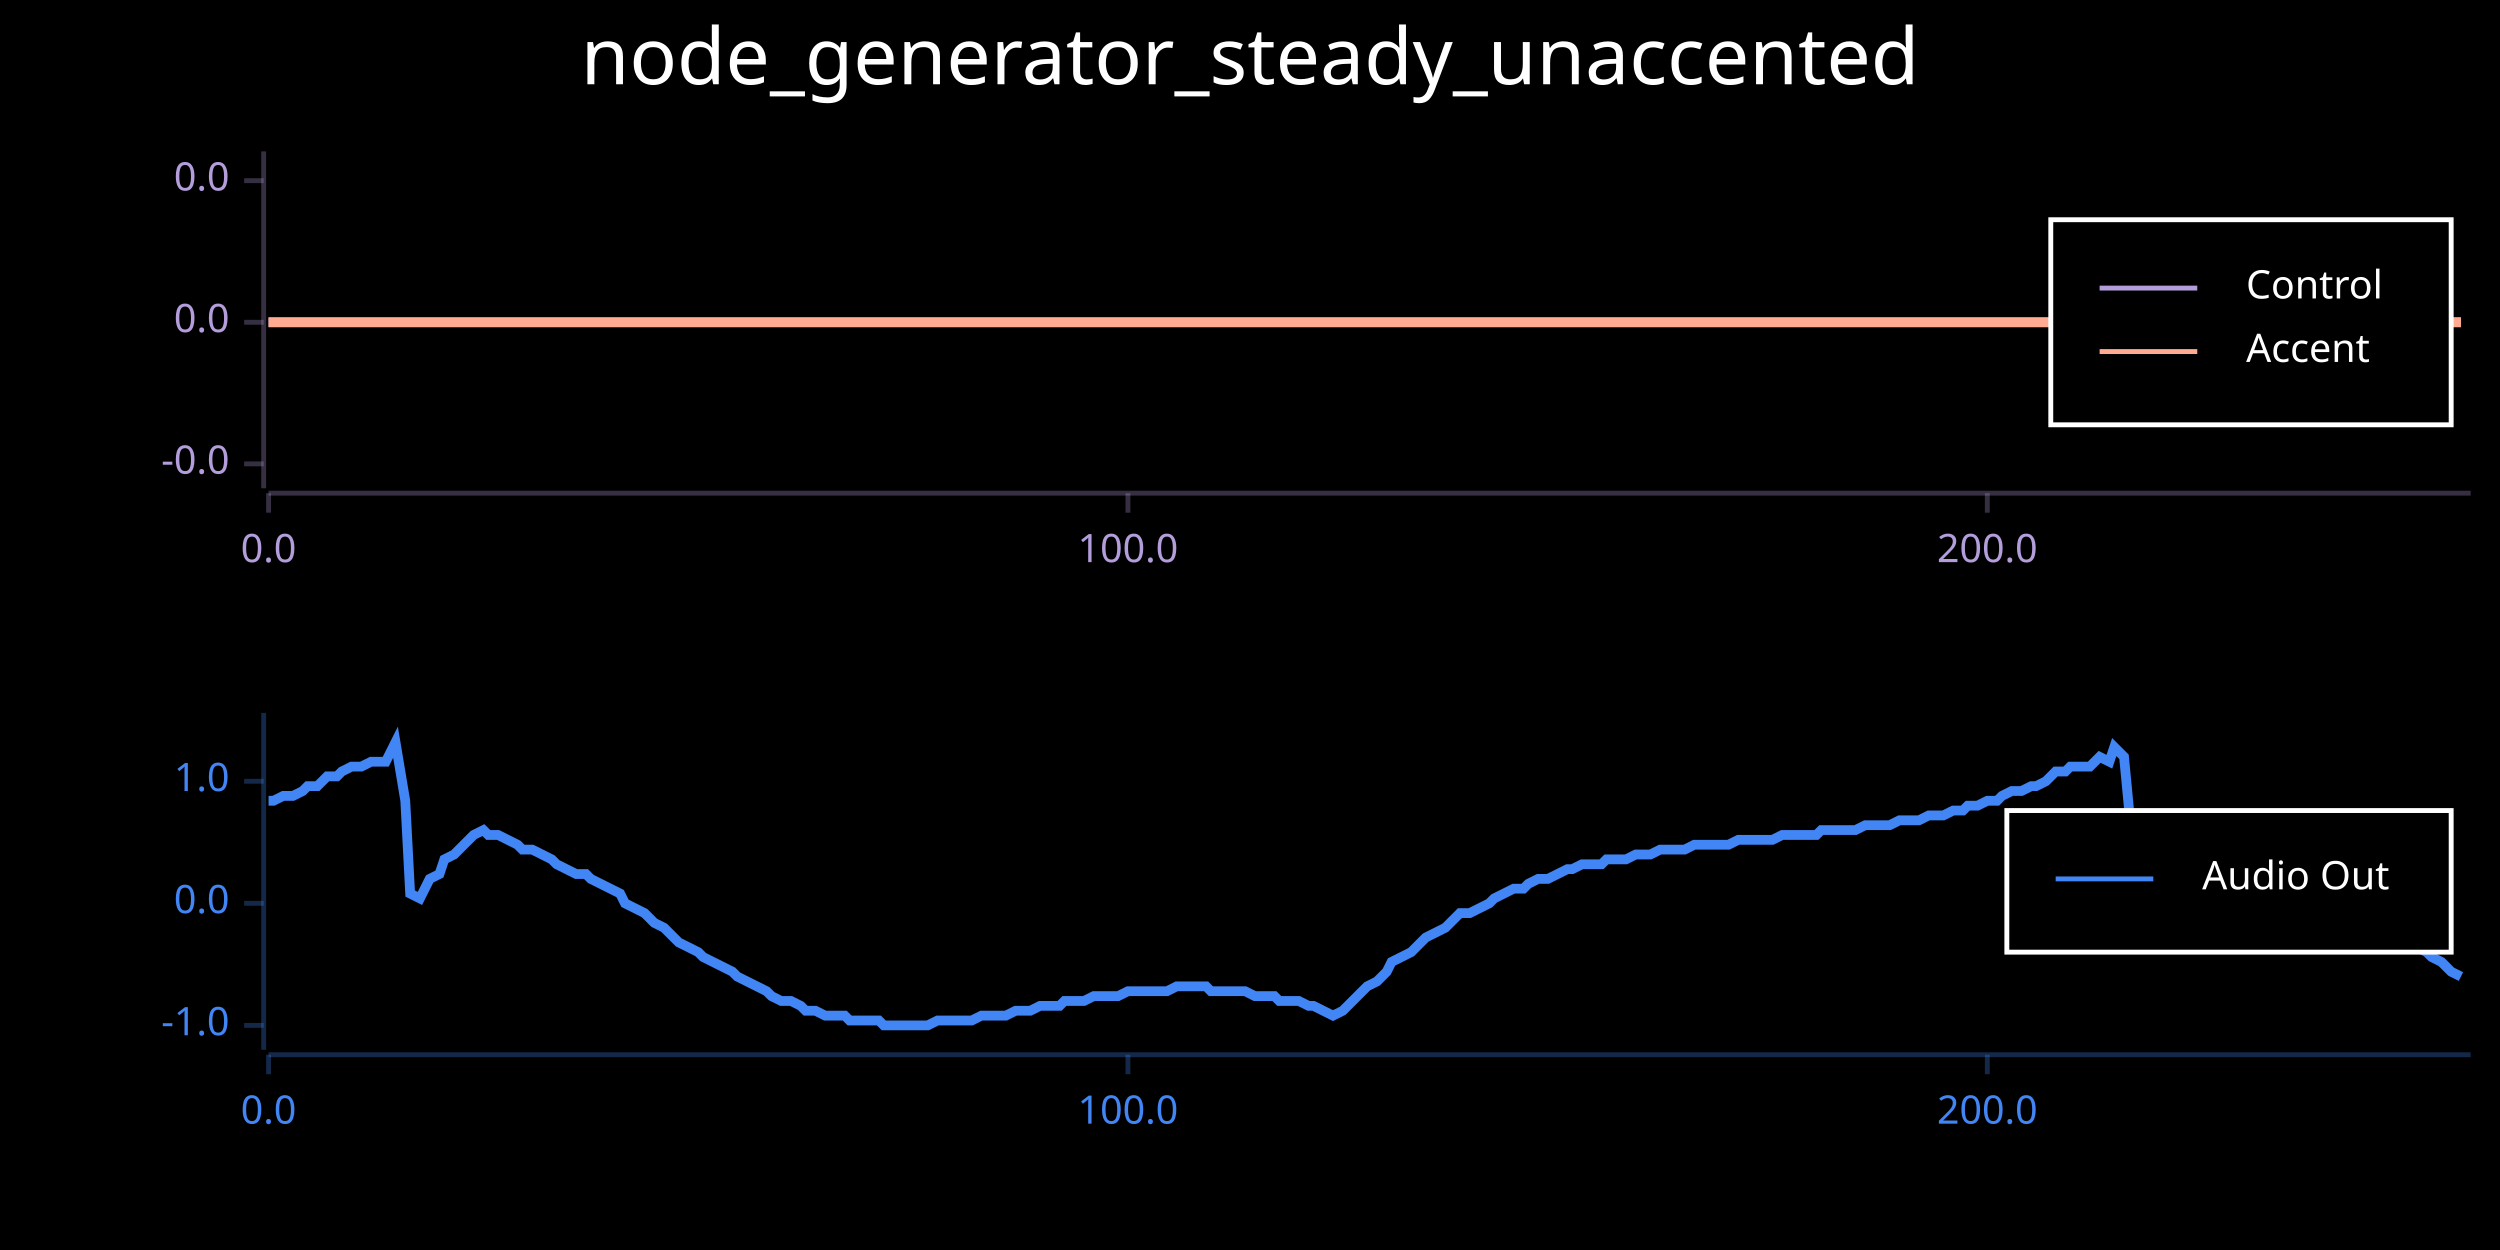
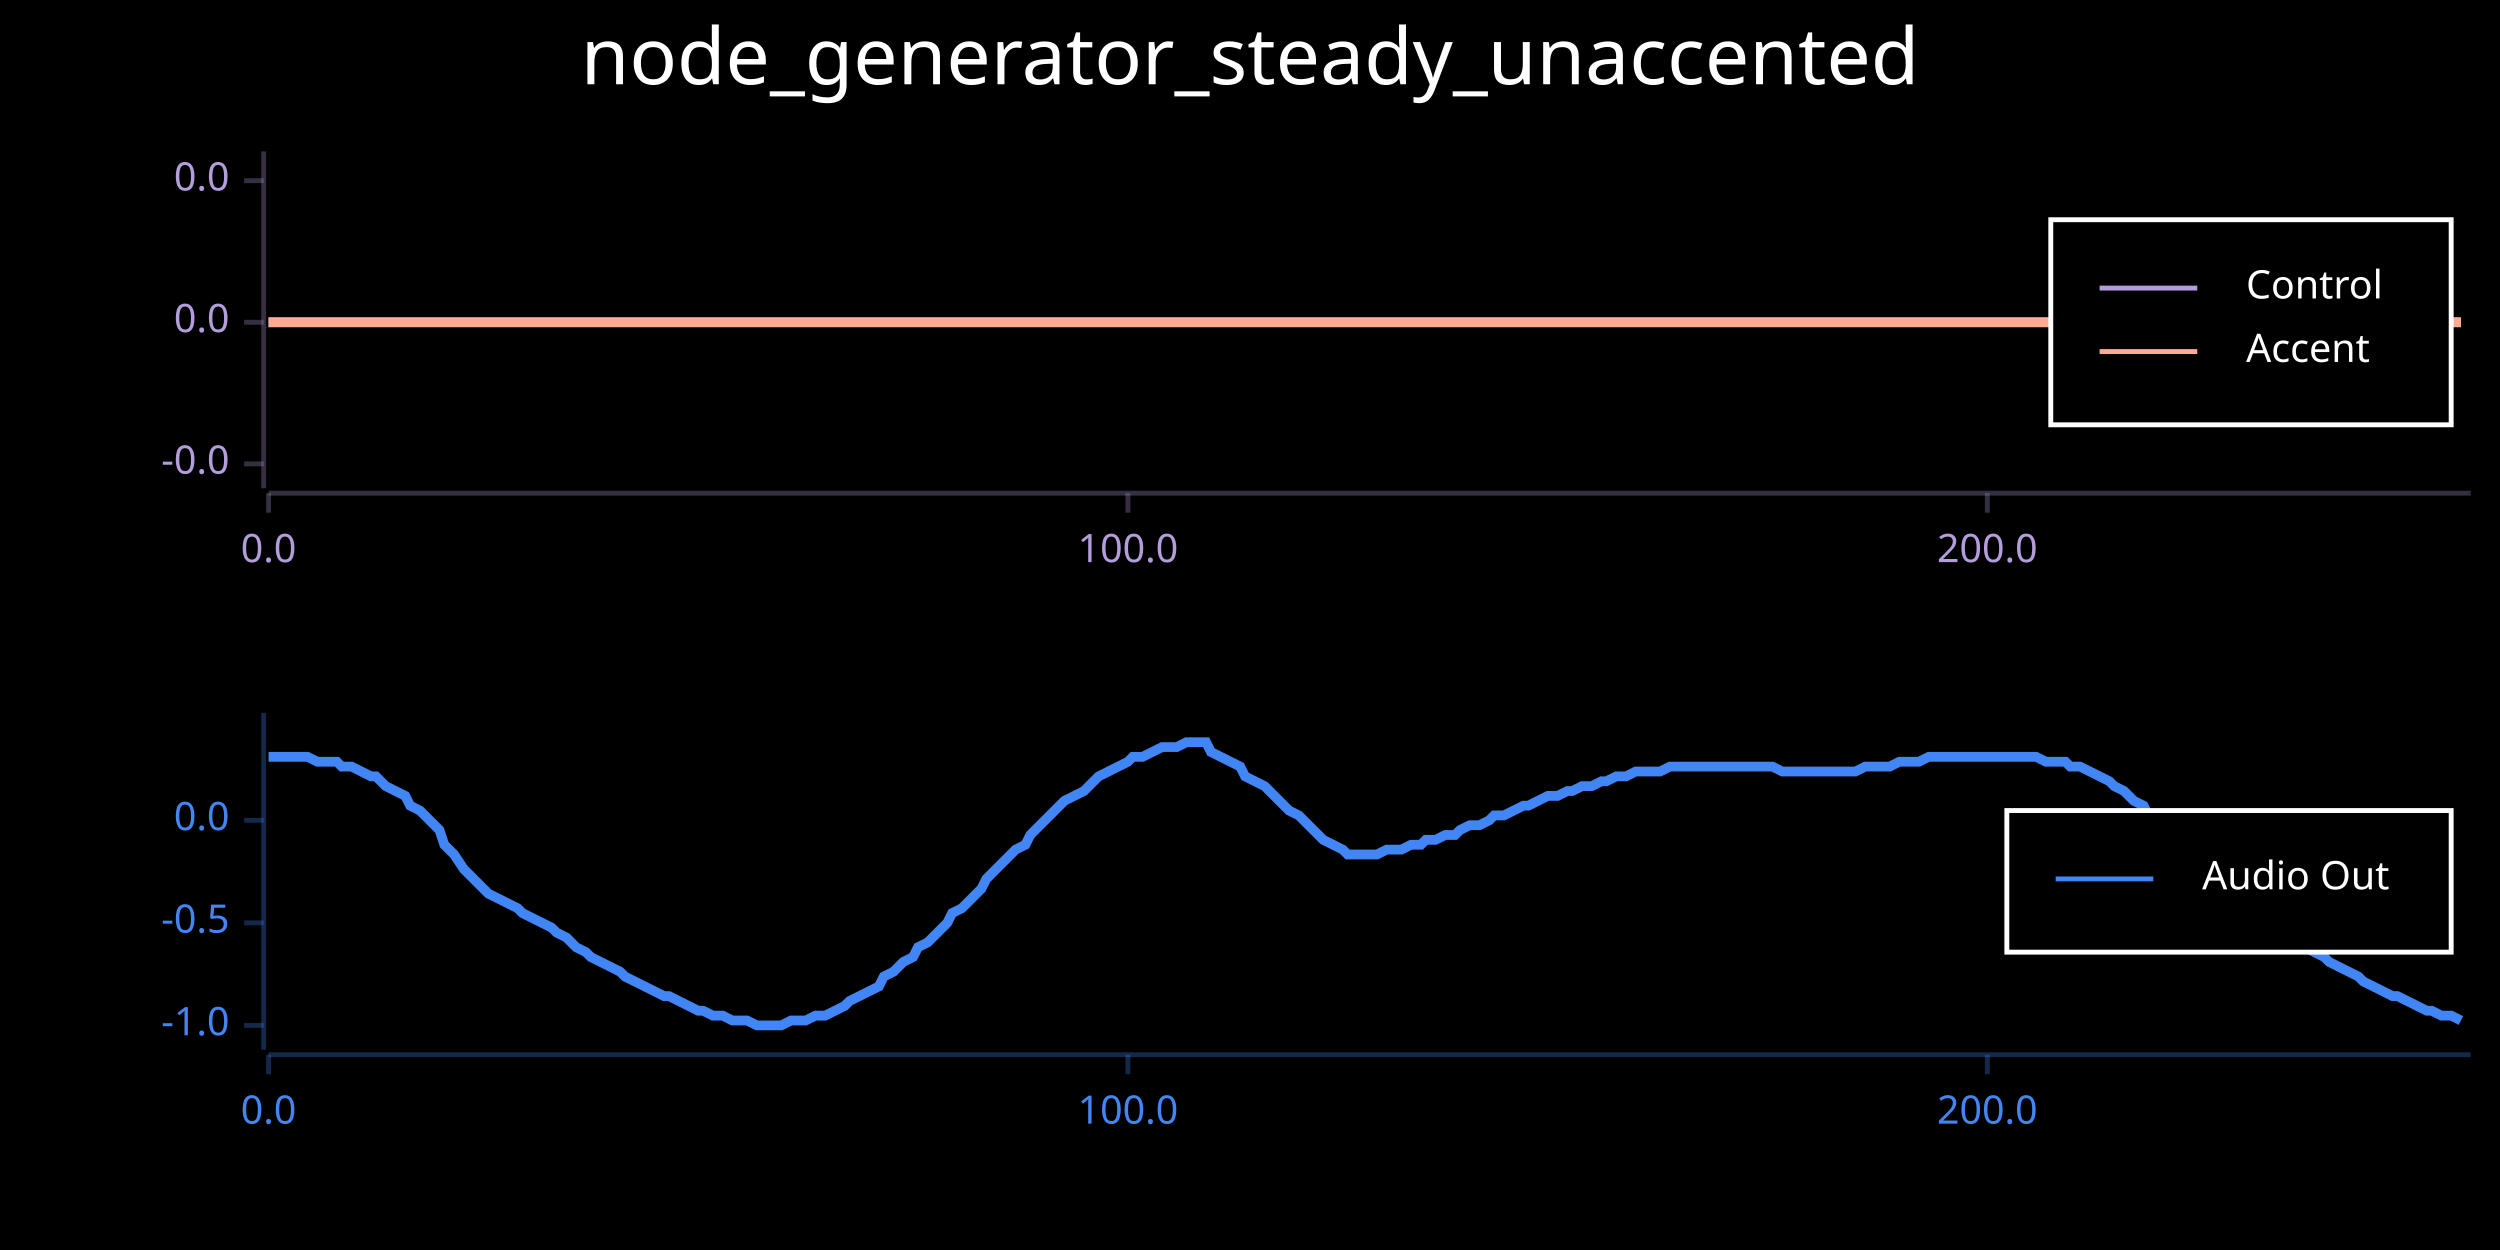
<svg xmlns="http://www.w3.org/2000/svg" width="512" height="256" viewBox="0 0 512 256">
  <rect x="0" y="0" width="512" height="256" opacity="1" fill="#000000" stroke="none" />
  <text x="256" y="5" dy="0.76em" text-anchor="middle" font-family="sans-serif" font-size="16.129" opacity="1" fill="#FFFFFF">
node_generator_steady_unaccented
</text>
  <polyline fill="none" opacity="0.3" stroke="#B39DDB" stroke-width="1" points="54,31 54,100 " />
  <text x="47" y="95" dy="0.5ex" text-anchor="end" font-family="sans-serif" font-size="8.065" opacity="1" fill="#B39DDB">
-0.0
</text>
  <polyline fill="none" opacity="0.3" stroke="#B39DDB" stroke-width="1" points="50,95 54,95 " />
  <text x="47" y="66" dy="0.5ex" text-anchor="end" font-family="sans-serif" font-size="8.065" opacity="1" fill="#B39DDB">
0.0
</text>
  <polyline fill="none" opacity="0.3" stroke="#B39DDB" stroke-width="1" points="50,66 54,66 " />
  <text x="47" y="37" dy="0.5ex" text-anchor="end" font-family="sans-serif" font-size="8.065" opacity="1" fill="#B39DDB">
0.0
</text>
  <polyline fill="none" opacity="0.3" stroke="#B39DDB" stroke-width="1" points="50,37 54,37 " />
  <polyline fill="none" opacity="0.3" stroke="#B39DDB" stroke-width="1" points="55,101 506,101 " />
  <text x="55" y="109" dy="0.76em" text-anchor="middle" font-family="sans-serif" font-size="8.065" opacity="1" fill="#B39DDB">
0.0
</text>
  <polyline fill="none" opacity="0.3" stroke="#B39DDB" stroke-width="1" points="55,101 55,105 " />
  <text x="231" y="109" dy="0.76em" text-anchor="middle" font-family="sans-serif" font-size="8.065" opacity="1" fill="#B39DDB">
100.0
</text>
  <polyline fill="none" opacity="0.3" stroke="#B39DDB" stroke-width="1" points="231,101 231,105 " />
  <text x="407" y="109" dy="0.76em" text-anchor="middle" font-family="sans-serif" font-size="8.065" opacity="1" fill="#B39DDB">
200.0
</text>
  <polyline fill="none" opacity="0.3" stroke="#B39DDB" stroke-width="1" points="407,101 407,105 " />
  <polyline fill="none" opacity="1" stroke="#B39DDB" stroke-width="2" points="55,66 56,66 58,66 60,66 62,66 63,66 65,66 67,66 69,66 70,66 72,66 74,66 76,66 77,66 79,66 81,66 83,66 84,66 86,66 88,66 90,66 91,66 93,66 95,66 97,66 99,66 100,66 102,66 104,66 106,66 107,66 109,66 111,66 113,66 114,66 116,66 118,66 120,66 121,66 123,66 125,66 127,66 128,66 130,66 132,66 134,66 136,66 137,66 139,66 141,66 143,66 144,66 146,66 148,66 150,66 151,66 153,66 155,66 157,66 158,66 160,66 162,66 164,66 165,66 167,66 169,66 171,66 173,66 174,66 176,66 178,66 180,66 181,66 183,66 185,66 187,66 188,66 190,66 192,66 194,66 195,66 197,66 199,66 201,66 202,66 204,66 206,66 208,66 210,66 211,66 213,66 215,66 217,66 218,66 220,66 222,66 224,66 225,66 227,66 229,66 231,66 232,66 234,66 236,66 238,66 239,66 241,66 243,66 245,66 247,66 248,66 250,66 252,66 254,66 255,66 257,66 259,66 261,66 262,66 264,66 266,66 268,66 269,66 271,66 273,66 275,66 276,66 278,66 280,66 282,66 284,66 285,66 287,66 289,66 291,66 292,66 294,66 296,66 298,66 299,66 301,66 303,66 305,66 306,66 308,66 310,66 312,66 313,66 315,66 317,66 319,66 321,66 322,66 324,66 326,66 328,66 329,66 331,66 333,66 335,66 336,66 338,66 340,66 342,66 343,66 345,66 347,66 349,66 350,66 352,66 354,66 356,66 358,66 359,66 361,66 363,66 365,66 366,66 368,66 370,66 372,66 373,66 375,66 377,66 379,66 380,66 382,66 384,66 386,66 387,66 389,66 391,66 393,66 395,66 396,66 398,66 400,66 402,66 403,66 405,66 407,66 409,66 410,66 412,66 414,66 416,66 417,66 419,66 421,66 423,66 424,66 426,66 428,66 430,66 432,66 433,66 435,66 437,66 439,66 440,66 442,66 444,66 446,66 447,66 449,66 451,66 453,66 454,66 456,66 458,66 460,66 461,66 463,66 465,66 467,66 469,66 470,66 472,66 474,66 476,66 477,66 479,66 481,66 483,66 484,66 486,66 488,66 490,66 491,66 493,66 495,66 497,66 498,66 500,66 502,66 504,66 " />
  <polyline fill="none" opacity="1" stroke="#FFAB91" stroke-width="2" points="55,66 56,66 58,66 60,66 62,66 63,66 65,66 67,66 69,66 70,66 72,66 74,66 76,66 77,66 79,66 81,66 83,66 84,66 86,66 88,66 90,66 91,66 93,66 95,66 97,66 99,66 100,66 102,66 104,66 106,66 107,66 109,66 111,66 113,66 114,66 116,66 118,66 120,66 121,66 123,66 125,66 127,66 128,66 130,66 132,66 134,66 136,66 137,66 139,66 141,66 143,66 144,66 146,66 148,66 150,66 151,66 153,66 155,66 157,66 158,66 160,66 162,66 164,66 165,66 167,66 169,66 171,66 173,66 174,66 176,66 178,66 180,66 181,66 183,66 185,66 187,66 188,66 190,66 192,66 194,66 195,66 197,66 199,66 201,66 202,66 204,66 206,66 208,66 210,66 211,66 213,66 215,66 217,66 218,66 220,66 222,66 224,66 225,66 227,66 229,66 231,66 232,66 234,66 236,66 238,66 239,66 241,66 243,66 245,66 247,66 248,66 250,66 252,66 254,66 255,66 257,66 259,66 261,66 262,66 264,66 266,66 268,66 269,66 271,66 273,66 275,66 276,66 278,66 280,66 282,66 284,66 285,66 287,66 289,66 291,66 292,66 294,66 296,66 298,66 299,66 301,66 303,66 305,66 306,66 308,66 310,66 312,66 313,66 315,66 317,66 319,66 321,66 322,66 324,66 326,66 328,66 329,66 331,66 333,66 335,66 336,66 338,66 340,66 342,66 343,66 345,66 347,66 349,66 350,66 352,66 354,66 356,66 358,66 359,66 361,66 363,66 365,66 366,66 368,66 370,66 372,66 373,66 375,66 377,66 379,66 380,66 382,66 384,66 386,66 387,66 389,66 391,66 393,66 395,66 396,66 398,66 400,66 402,66 403,66 405,66 407,66 409,66 410,66 412,66 414,66 416,66 417,66 419,66 421,66 423,66 424,66 426,66 428,66 430,66 432,66 433,66 435,66 437,66 439,66 440,66 442,66 444,66 446,66 447,66 449,66 451,66 453,66 454,66 456,66 458,66 460,66 461,66 463,66 465,66 467,66 469,66 470,66 472,66 474,66 476,66 477,66 479,66 481,66 483,66 484,66 486,66 488,66 490,66 491,66 493,66 495,66 497,66 498,66 500,66 502,66 504,66 " />
  <rect x="420" y="45" width="82" height="42" opacity="1" fill="#000000" stroke="none" />
  <rect x="420" y="45" width="82" height="42" opacity="1" fill="none" stroke="#FFFFFF" />
  <text x="460" y="55" dy="0.76em" text-anchor="start" font-family="sans-serif" font-size="8.065" opacity="1" fill="#FFFFFF">
Control
</text>
  <text x="460" y="68" dy="0.76em" text-anchor="start" font-family="sans-serif" font-size="8.065" opacity="1" fill="#FFFFFF">
Accent
</text>
  <polyline fill="none" opacity="1" stroke="#B39DDB" stroke-width="1" points="430,59 450,59 " />
  <polyline fill="none" opacity="1" stroke="#FFAB91" stroke-width="1" points="430,72 450,72 " />
  <polyline fill="none" opacity="0.3" stroke="#4285F4" stroke-width="1" points="54,146 54,215 " />
  <text x="47" y="210" dy="0.5ex" text-anchor="end" font-family="sans-serif" font-size="8.065" opacity="1" fill="#4285F4">
-1.0
</text>
  <polyline fill="none" opacity="0.3" stroke="#4285F4" stroke-width="1" points="50,210 54,210 " />
-   <text x="47" y="185" dy="0.5ex" text-anchor="end" font-family="sans-serif" font-size="8.065" opacity="1" fill="#4285F4">
+   <text x="47" y="189" dy="0.5ex" text-anchor="end" font-family="sans-serif" font-size="8.065" opacity="1" fill="#4285F4">
+ -0.5
+ </text>
+   <polyline fill="none" opacity="0.3" stroke="#4285F4" stroke-width="1" points="50,189 54,189 " />
+   <text x="47" y="168" dy="0.5ex" text-anchor="end" font-family="sans-serif" font-size="8.065" opacity="1" fill="#4285F4">
0.0
</text>
-   <polyline fill="none" opacity="0.3" stroke="#4285F4" stroke-width="1" points="50,185 54,185 " />
-   <text x="47" y="160" dy="0.5ex" text-anchor="end" font-family="sans-serif" font-size="8.065" opacity="1" fill="#4285F4">
- 1.0
- </text>
-   <polyline fill="none" opacity="0.3" stroke="#4285F4" stroke-width="1" points="50,160 54,160 " />
+   <polyline fill="none" opacity="0.3" stroke="#4285F4" stroke-width="1" points="50,168 54,168 " />
  <polyline fill="none" opacity="0.3" stroke="#4285F4" stroke-width="1" points="55,216 506,216 " />
  <text x="55" y="224" dy="0.76em" text-anchor="middle" font-family="sans-serif" font-size="8.065" opacity="1" fill="#4285F4">
0.0
</text>
  <polyline fill="none" opacity="0.3" stroke="#4285F4" stroke-width="1" points="55,216 55,220 " />
  <text x="231" y="224" dy="0.76em" text-anchor="middle" font-family="sans-serif" font-size="8.065" opacity="1" fill="#4285F4">
100.0
</text>
  <polyline fill="none" opacity="0.3" stroke="#4285F4" stroke-width="1" points="231,216 231,220 " />
  <text x="407" y="224" dy="0.76em" text-anchor="middle" font-family="sans-serif" font-size="8.065" opacity="1" fill="#4285F4">
200.0
</text>
  <polyline fill="none" opacity="0.3" stroke="#4285F4" stroke-width="1" points="407,216 407,220 " />
-   <polyline fill="none" opacity="1" stroke="#4285F4" stroke-width="2" points="55,164 56,164 58,163 60,163 62,162 63,161 65,161 67,159 69,159 70,158 72,157 74,157 76,156 77,156 79,156 81,152 83,164 84,183 86,184 88,180 90,179 91,176 93,175 95,173 97,171 99,170 100,171 102,171 104,172 106,173 107,174 109,174 111,175 113,176 114,177 116,178 118,179 120,179 121,180 123,181 125,182 127,183 128,185 130,186 132,187 134,189 136,190 137,191 139,193 141,194 143,195 144,196 146,197 148,198 150,199 151,200 153,201 155,202 157,203 158,204 160,205 162,205 164,206 165,207 167,207 169,208 171,208 173,208 174,209 176,209 178,209 180,209 181,210 183,210 185,210 187,210 188,210 190,210 192,209 194,209 195,209 197,209 199,209 201,208 202,208 204,208 206,208 208,207 210,207 211,207 213,206 215,206 217,206 218,205 220,205 222,205 224,204 225,204 227,204 229,204 231,203 232,203 234,203 236,203 238,203 239,203 241,202 243,202 245,202 247,202 248,203 250,203 252,203 254,203 255,203 257,204 259,204 261,204 262,205 264,205 266,205 268,206 269,206 271,207 273,208 275,207 276,206 278,204 280,202 282,201 284,199 285,197 287,196 289,195 291,193 292,192 294,191 296,190 298,188 299,187 301,187 303,186 305,185 306,184 308,183 310,182 312,182 313,181 315,180 317,180 319,179 321,178 322,178 324,177 326,177 328,177 329,176 331,176 333,176 335,175 336,175 338,175 340,174 342,174 343,174 345,174 347,173 349,173 350,173 352,173 354,173 356,172 358,172 359,172 361,172 363,172 365,171 366,171 368,171 370,171 372,171 373,170 375,170 377,170 379,170 380,170 382,169 384,169 386,169 387,169 389,168 391,168 393,168 395,167 396,167 398,167 400,166 402,166 403,165 405,165 407,164 409,164 410,163 412,162 414,162 416,161 417,161 419,160 421,158 423,158 424,157 426,157 428,157 430,155 432,156 433,153 435,155 437,176 439,185 440,180 442,179 444,177 446,175 447,174 449,171 451,170 453,170 454,170 456,171 458,172 460,173 461,174 463,174 465,175 467,176 469,177 470,178 472,179 474,180 476,181 477,182 479,182 481,184 483,185 484,186 486,188 488,189 490,190 491,192 493,193 495,194 497,195 498,196 500,197 502,199 504,200 " />
+   <polyline fill="none" opacity="1" stroke="#4285F4" stroke-width="2" points="55,155 56,155 58,155 60,155 62,155 63,155 65,156 67,156 69,156 70,157 72,157 74,158 76,159 77,159 79,161 81,162 83,163 84,165 86,166 88,168 90,170 91,173 93,175 95,178 97,180 99,182 100,183 102,184 104,185 106,186 107,187 109,188 111,189 113,190 114,191 116,192 118,194 120,195 121,196 123,197 125,198 127,199 128,200 130,201 132,202 134,203 136,204 137,204 139,205 141,206 143,207 144,207 146,208 148,208 150,209 151,209 153,209 155,210 157,210 158,210 160,210 162,209 164,209 165,209 167,208 169,208 171,207 173,206 174,205 176,204 178,203 180,202 181,200 183,199 185,197 187,196 188,194 190,193 192,191 194,189 195,187 197,186 199,184 201,182 202,180 204,178 206,176 208,174 210,173 211,171 213,169 215,167 217,165 218,164 220,163 222,162 224,160 225,159 227,158 229,157 231,156 232,155 234,155 236,154 238,153 239,153 241,153 243,152 245,152 247,152 248,154 250,155 252,156 254,157 255,159 257,160 259,161 261,163 262,164 264,166 266,167 268,169 269,170 271,172 273,173 275,174 276,175 278,175 280,175 282,175 284,174 285,174 287,174 289,173 291,173 292,172 294,172 296,171 298,171 299,170 301,169 303,169 305,168 306,167 308,167 310,166 312,165 313,165 315,164 317,163 319,163 321,162 322,162 324,161 326,161 328,160 329,160 331,159 333,159 335,158 336,158 338,158 340,158 342,157 343,157 345,157 347,157 349,157 350,157 352,157 354,157 356,157 358,157 359,157 361,157 363,157 365,158 366,158 368,158 370,158 372,158 373,158 375,158 377,158 379,158 380,158 382,157 384,157 386,157 387,157 389,156 391,156 393,156 395,155 396,155 398,155 400,155 402,155 403,155 405,155 407,155 409,155 410,155 412,155 414,155 416,155 417,155 419,156 421,156 423,156 424,157 426,157 428,158 430,159 432,160 433,161 435,162 437,164 439,165 440,167 442,169 444,171 446,174 447,176 449,179 451,181 453,183 454,184 456,185 458,186 460,187 461,188 463,189 465,190 467,191 469,192 470,193 472,194 474,195 476,196 477,197 479,198 481,199 483,200 484,201 486,202 488,203 490,204 491,204 493,205 495,206 497,207 498,207 500,208 502,208 504,209 " />
  <rect x="411" y="166" width="91" height="29" opacity="1" fill="#000000" stroke="none" />
  <rect x="411" y="166" width="91" height="29" opacity="1" fill="none" stroke="#FFFFFF" />
  <text x="451" y="176" dy="0.76em" text-anchor="start" font-family="sans-serif" font-size="8.065" opacity="1" fill="#FFFFFF">
Audio Out
</text>
  <polyline fill="none" opacity="1" stroke="#4285F4" stroke-width="1" points="421,180 441,180 " />
</svg>
